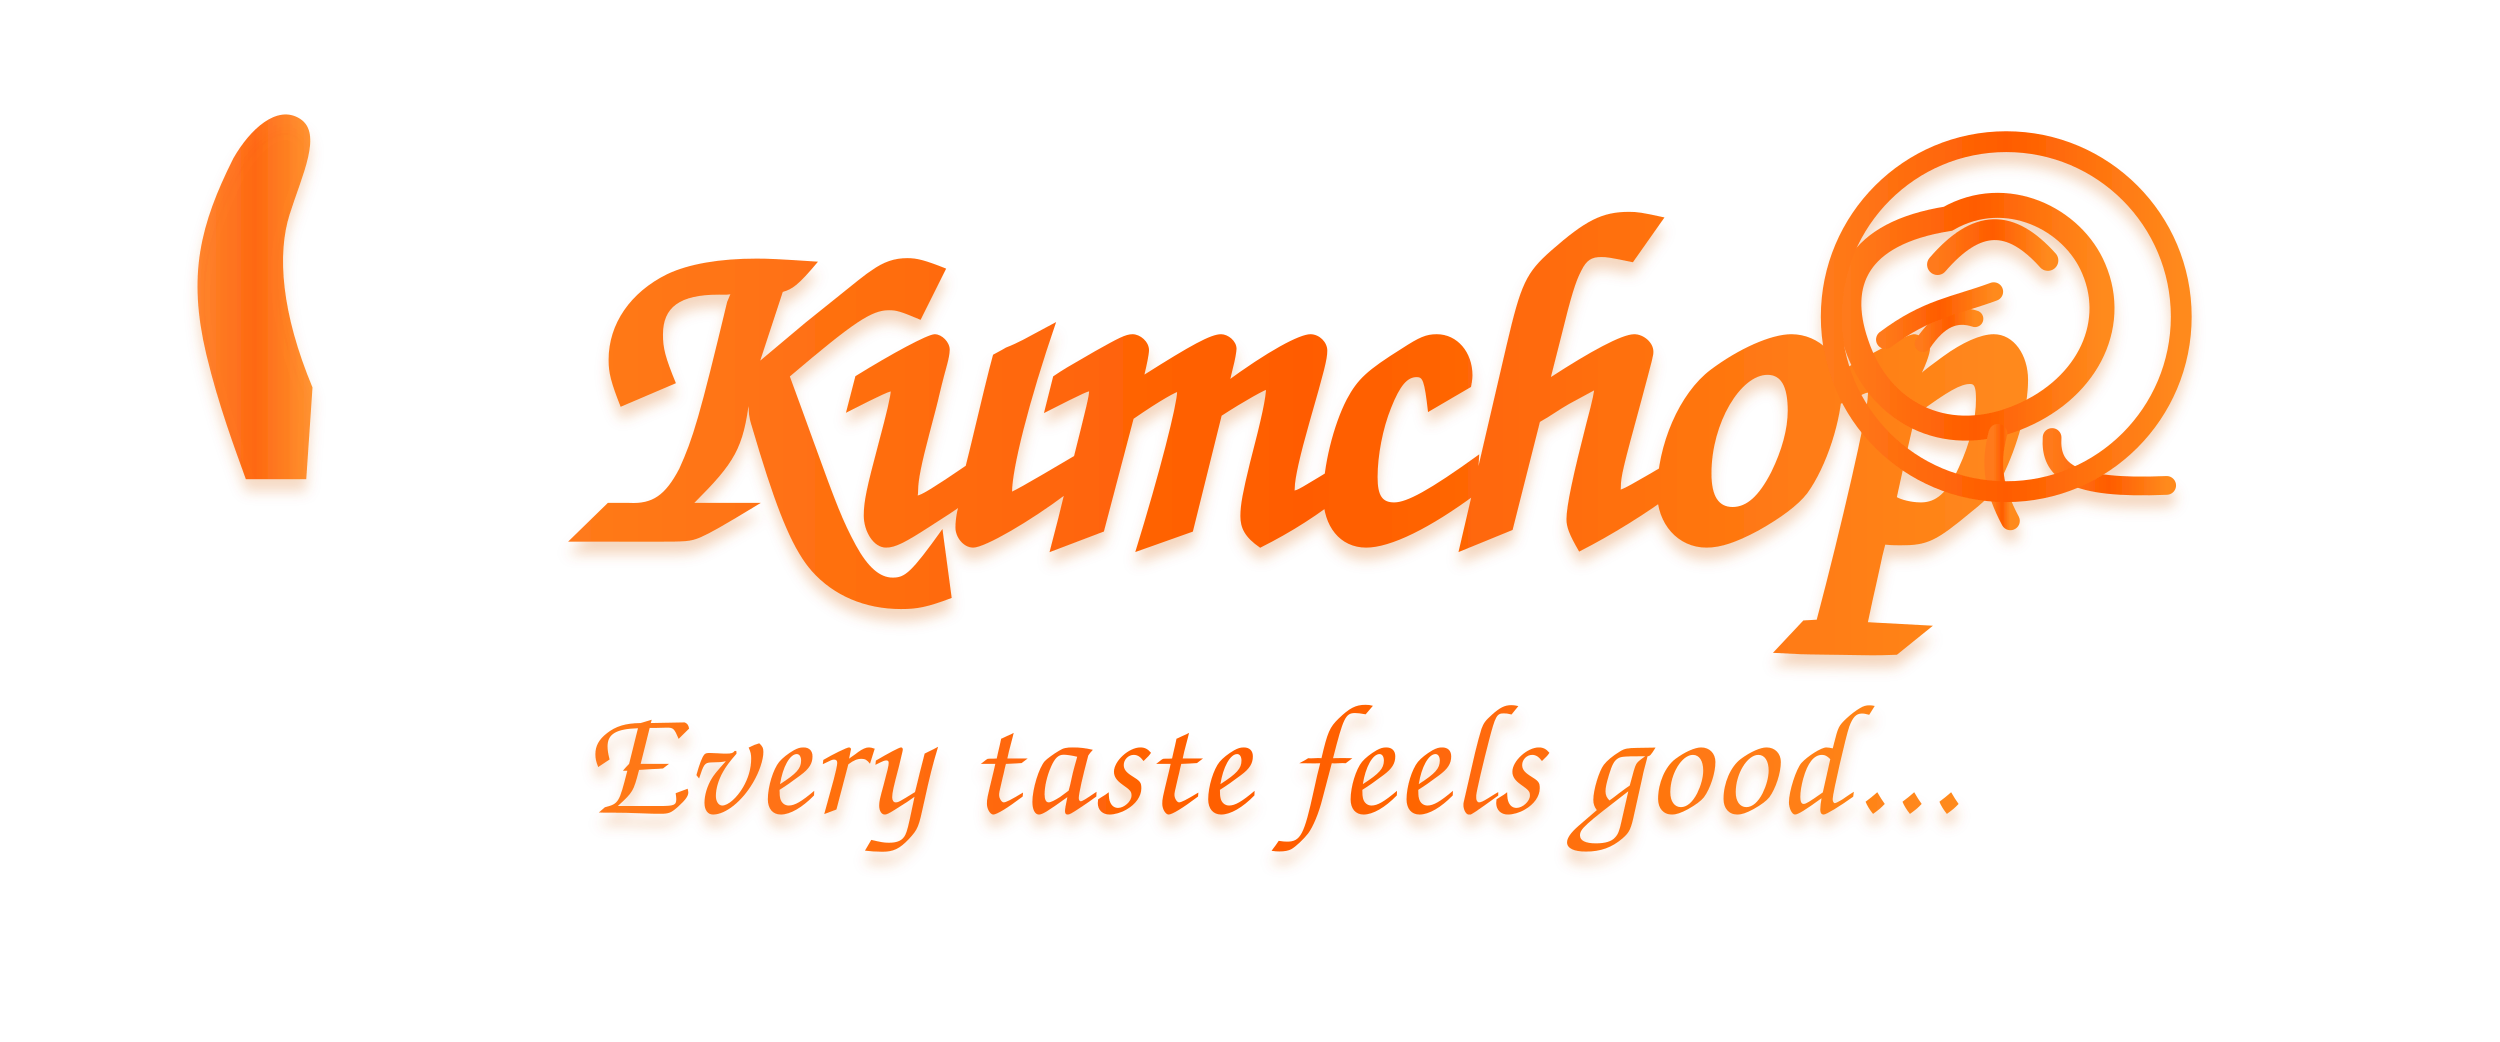
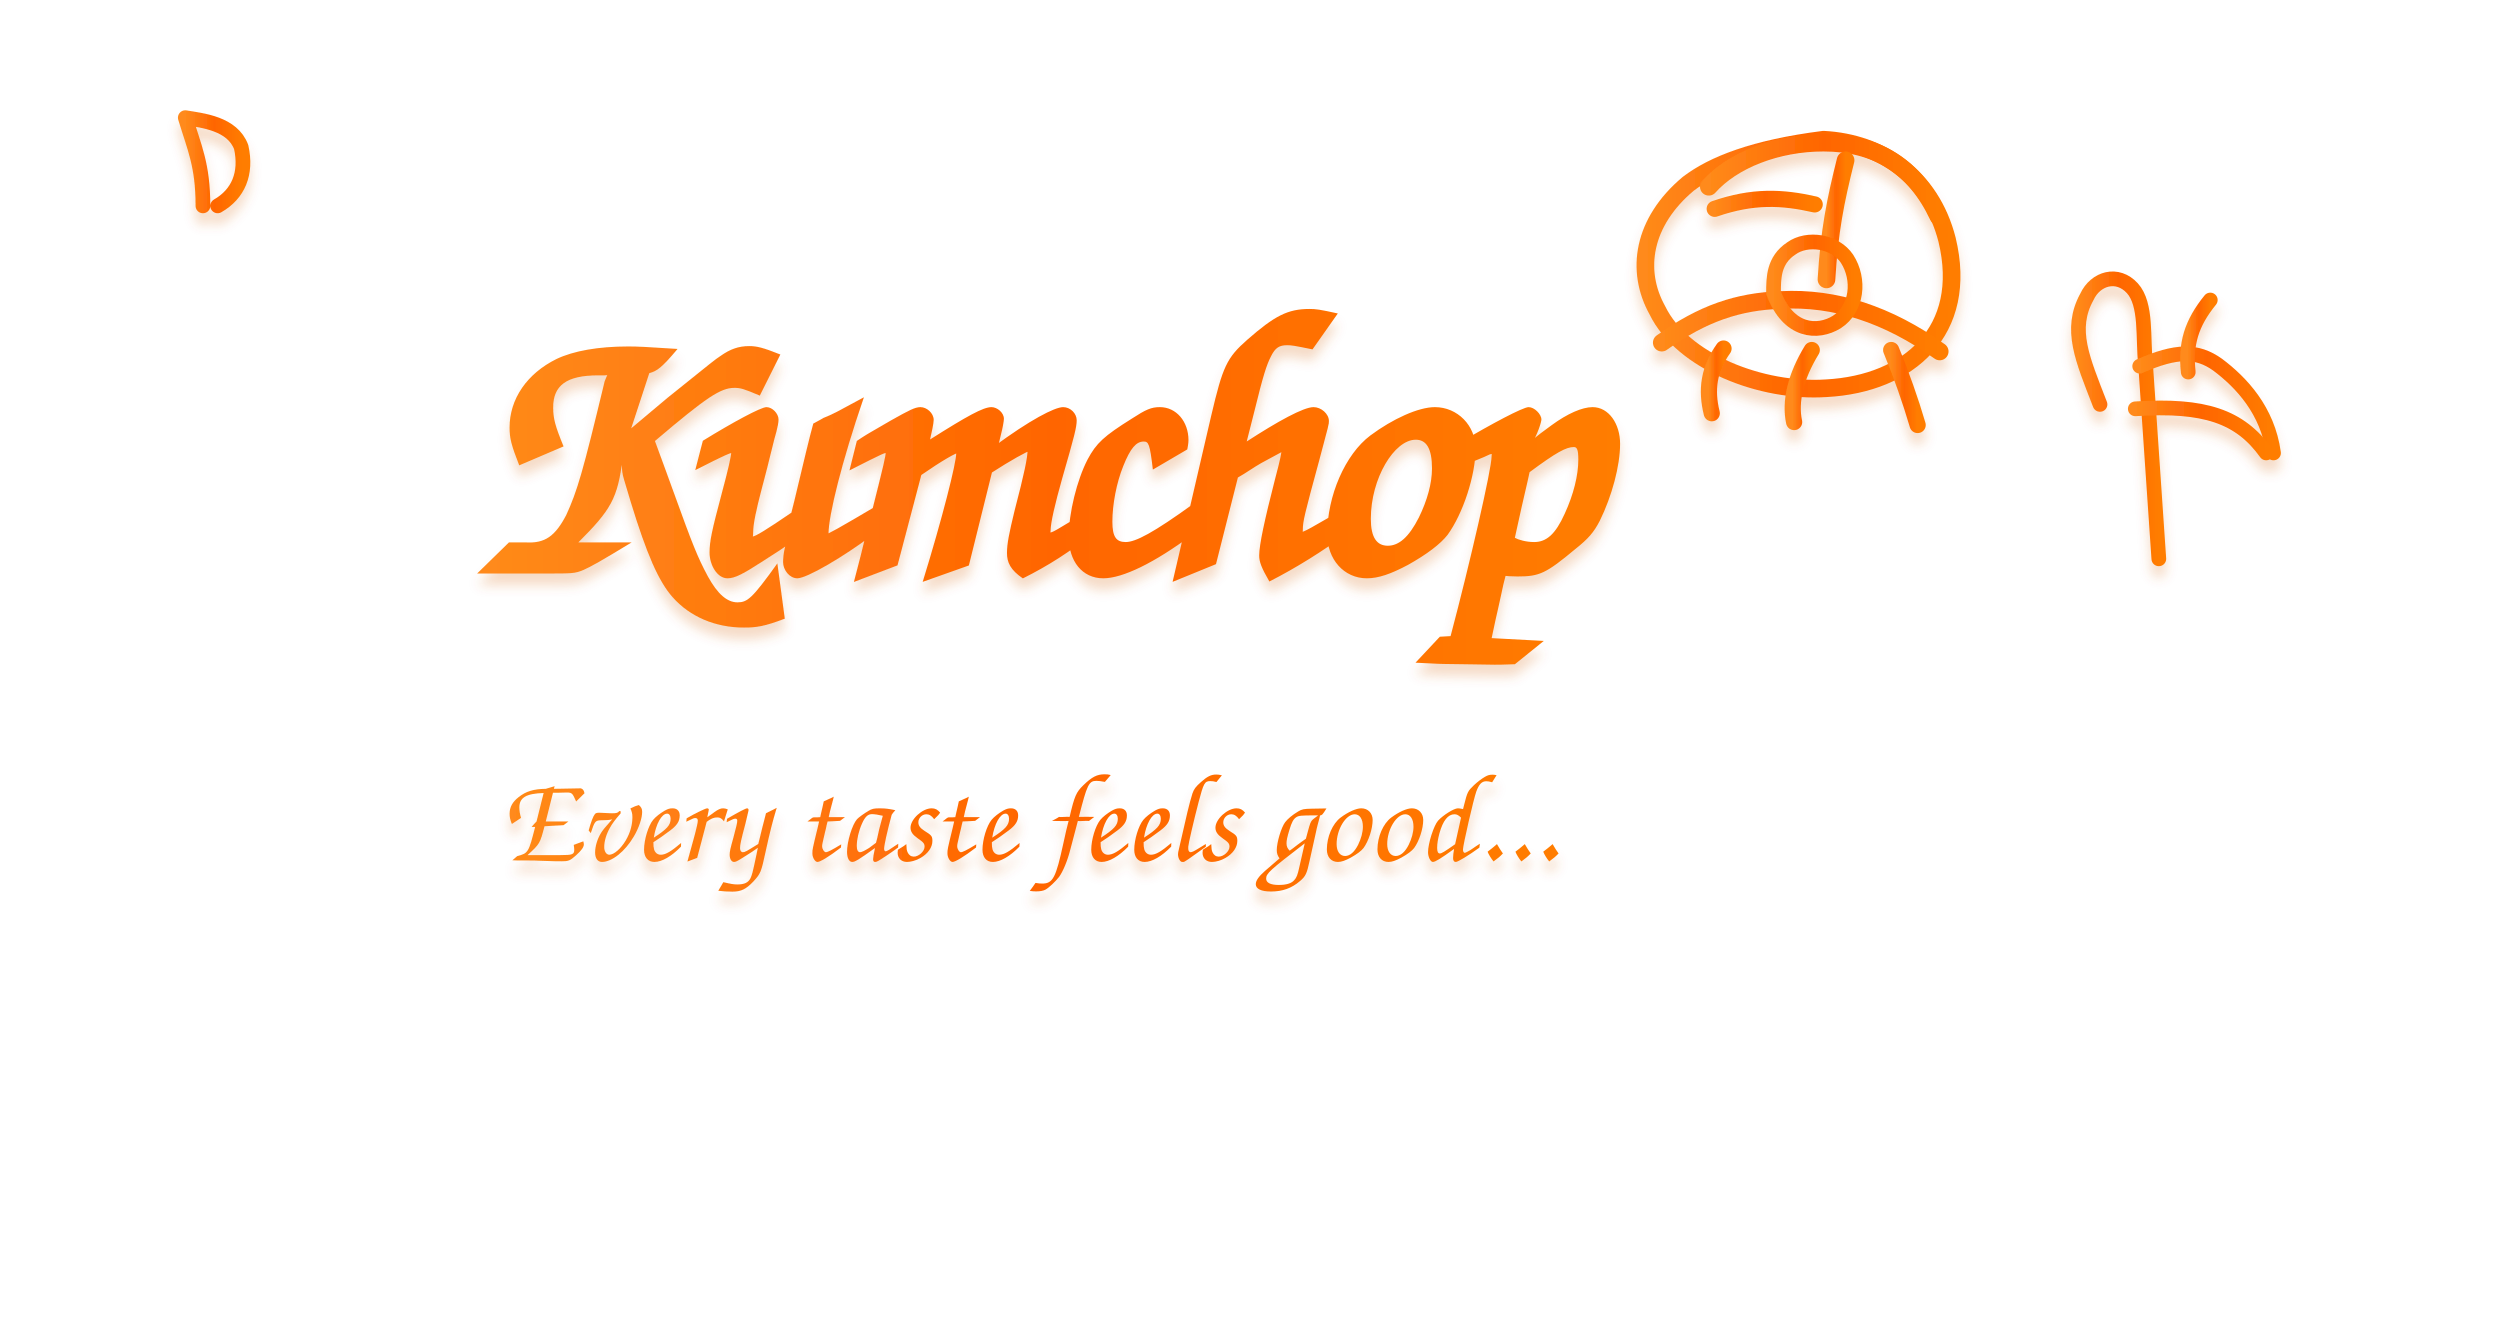
- <svg xmlns="http://www.w3.org/2000/svg" viewBox="0 0 1200 500" role="img" aria-labelledby="title desc">
+ <svg xmlns="http://www.w3.org/2000/svg" viewBox="0 0 1700 900" role="img" aria-labelledby="title desc">
  <defs>
-     <linearGradient id="kumchopOrange" x1="0" x2="1">
-       <stop offset="0%" stop-color="#ff7a1a" />
-       <stop offset="50%" stop-color="#ff5c00" />
-       <stop offset="100%" stop-color="#ff8a1d" />
+     <linearGradient id="orangeGrad" x1="0" x2="1">
+       <stop offset="0%" stop-color="#ff8a1a" />
+       <stop offset="50%" stop-color="#ff6500" />
+       <stop offset="100%" stop-color="#ff7d00" />
    </linearGradient>
-     <filter id="softGlow" x="-20%" y="-20%" width="140%" height="140%">
-       <feDropShadow dx="0" dy="6" stdDeviation="3" flood-color="#d45d00" flood-opacity="0.25" />
+     <filter id="shadow" x="-10%" y="-10%" width="120%" height="140%">
+       <feDropShadow dx="0" dy="8" stdDeviation="4" flood-color="#d15d00" flood-opacity="0.22" />
    </filter>
  </defs>
-   <g filter="url(#softGlow)">
-     <g transform="translate(60,50)">
-       <path d="M39 120 C30 82, 36 58, 52 26 C60 12, 73 0, 84 7 C95 14, 85 34, 79 53 C73 72, 75 100, 90 136 L87 180 L58 180 C53 166, 45 145, 39 120 Z" fill="url(#kumchopOrange)" opacity="0.9" />
-       <g fill="none" stroke="url(#kumchopOrange)" stroke-width="9" stroke-linecap="round" stroke-linejoin="round">
-         <path d="M12 180 L47 180" />
-         <path d="M20 150 L40 150" />
-         <path d="M26 120 L34 120" />
-         <path d="M20 180 L20 28" />
-         <path d="M32 180 L32 62" />
-         <path d="M44 180 L44 98" />
-       </g>
+   <g filter="url(#shadow)">
+     <g transform="translate(110,100)" fill="none" stroke="url(#orangeGrad)" stroke-width="10" stroke-linecap="round" stroke-linejoin="round">
+       <path d="M38 44 L38 230" />
+       <path d="M22 54 L22 220" />
+       <path d="M54 54 L54 220" />
+       <path d="M6 86 L70 86" />
+       <path d="M10 126 L62 126" />
+       <path d="M14 166 L58 166" />
+       <path d="M28 40 C28 12, 22 0, 16 -20 C28 -18, 48 -16, 54 0 C58 18, 52 32, 38 40" />
    </g>
-     <text x="260" y="260" font-size="220" font-family="'Segoe Print', 'Bradley Hand', 'Segoe Script', cursive" font-weight="700" fill="url(#kumchopOrange)" letter-spacing="-6">Kumchop</text>
-     <g transform="translate(905,105)">
-       <path d="M30 0 C58 -16, 90 0, 100 24 C112 52, 96 83, 62 96 C28 109, -3 93, -14 60 C-24 31, -14 7, 30 0 Z" fill="none" stroke="url(#kumchopOrange)" stroke-width="12" />
-       <path d="M25 22 C44 0, 60 0, 78 20" fill="none" stroke="url(#kumchopOrange)" stroke-width="10" stroke-linecap="round" />
-       <path d="M18 60 C26 48, 34 45, 43 48" fill="none" stroke="url(#kumchopOrange)" stroke-width="8" stroke-linecap="round" />
-       <path d="M0 58 C20 43, 33 42, 52 35" fill="none" stroke="url(#kumchopOrange)" stroke-width="9" stroke-linecap="round" />
-       <path d="M54 103 C50 118, 52 130, 60 145" fill="none" stroke="url(#kumchopOrange)" stroke-width="9" stroke-linecap="round" />
-       <path d="M80 105 C79 121, 89 130, 135 128" fill="none" stroke="url(#kumchopOrange)" stroke-width="9" stroke-linecap="round" />
-       <circle cx="58" cy="47" r="84" fill="none" stroke="url(#kumchopOrange)" stroke-width="10" />
-       <path d="M58 32 L58 90" stroke="url(#kumchopOrange)" stroke-width="10" stroke-linecap="round" />
-       <path d="M25 58 L90 58" stroke="url(#kumchopOrange)" stroke-width="10" stroke-linecap="round" />
+     <text x="310" y="390" font-size="250" font-family="'Segoe Print', 'Bradley Hand', 'Segoe Script', cursive" font-weight="700" fill="url(#orangeGrad)" letter-spacing="-10">Kumchop</text>
+     <g transform="translate(1130,95)">
+       <path d="M110 0 C149 2, 183 25, 194 68 C209 130, 168 166, 112 169 C68 172, 14 151, -3 116 C-18 89, -13 56, 18 30 C35 17, 63 6, 110 0 Z" fill="none" stroke="url(#orangeGrad)" stroke-width="12" stroke-linecap="round" stroke-linejoin="round" />
+       <path d="M32 32 C48 14, 78 2, 110 2 C146 2, 172 18, 188 52" fill="none" stroke="url(#orangeGrad)" stroke-width="12" stroke-linecap="round" />
+       <path d="M125 14 C118 42, 114 62, 112 95" fill="none" stroke="url(#orangeGrad)" stroke-width="12" stroke-linecap="round" />
+       <path d="M36 47 C62 38, 82 39, 104 44" fill="none" stroke="url(#orangeGrad)" stroke-width="11" stroke-linecap="round" />
+       <path d="M0 138 C28 118, 52 110, 81 109 C118 107, 154 119, 189 144" fill="none" stroke="url(#orangeGrad)" stroke-width="12" stroke-linecap="round" />
+       <path d="M42 142 C32 156, 30 170, 34 186" fill="none" stroke="url(#orangeGrad)" stroke-width="11" stroke-linecap="round" />
+       <path d="M102 143 C91 161, 87 178, 90 192" fill="none" stroke="url(#orangeGrad)" stroke-width="11" stroke-linecap="round" />
+       <path d="M156 143 C163 160, 169 177, 174 194" fill="none" stroke="url(#orangeGrad)" stroke-width="11" stroke-linecap="round" />
+       <path d="M76 104 C76 94, 76 82, 88 74 C99 66, 118 69, 126 81 C135 95, 133 115, 119 124 C106 132, 86 131, 76 104 Z" fill="none" stroke="url(#orangeGrad)" stroke-width="10" />
    </g>
-     <text x="280" y="390" font-size="76" font-family="'Segoe Print', 'Bradley Hand', cursive" font-style="italic" fill="url(#kumchopOrange)" letter-spacing="1">Every taste feels good...</text>
+     <g transform="translate(1400,220)">
+       <path d="M28 55 C16 24, 7 4, 19 -18 C25 -31, 40 -35, 50 -24 C60 -13, 57 10, 59 28 L68 160" fill="none" stroke="url(#orangeGrad)" stroke-width="10" stroke-linecap="round" />
+       <path d="M55 29 C80 18, 94 18, 108 28 C124 40, 142 59, 146 88" fill="none" stroke="url(#orangeGrad)" stroke-width="10" stroke-linecap="round" />
+       <path d="M52 58 C99 55, 123 63, 141 88" fill="none" stroke="url(#orangeGrad)" stroke-width="10" stroke-linecap="round" />
+       <path d="M88 33 C86 14, 90 0, 103 -16" fill="none" stroke="url(#orangeGrad)" stroke-width="10" stroke-linecap="round" />
+     </g>
+     <text x="340" y="585" font-size="86" font-family="'Segoe Print', 'Bradley Hand', 'Segoe Script', cursive" font-style="italic" fill="url(#orangeGrad)">Every taste feels good...</text>
  </g>
</svg>
